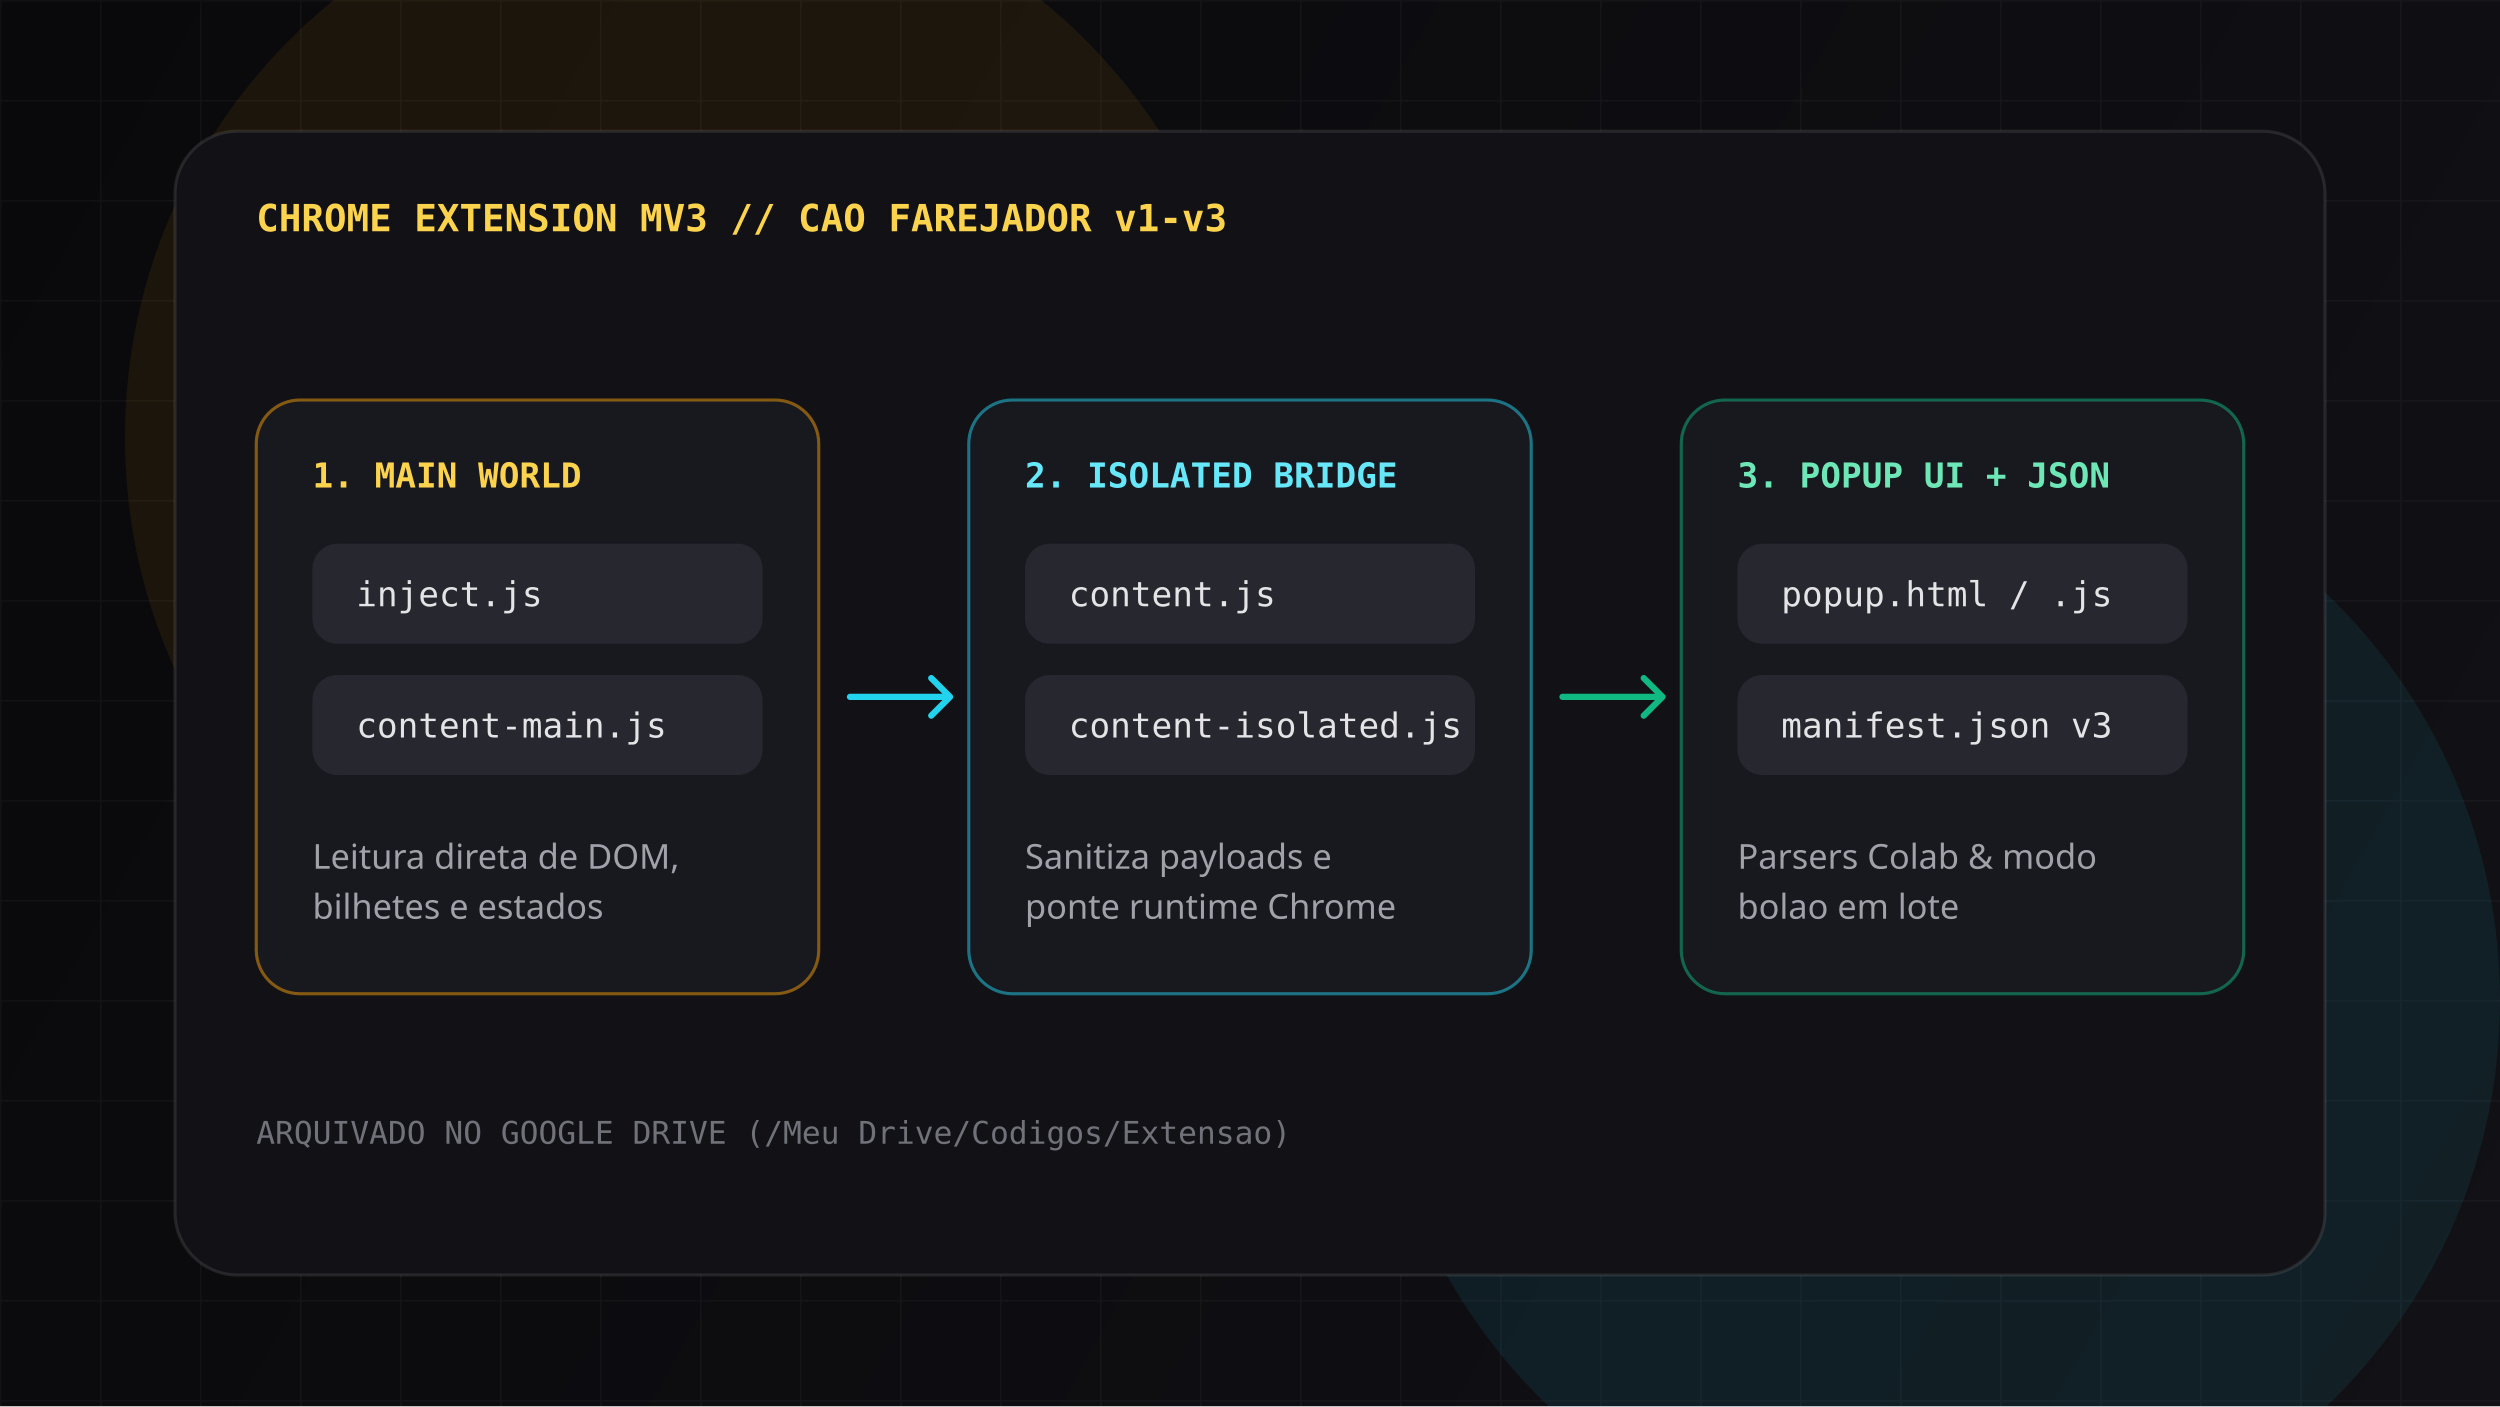
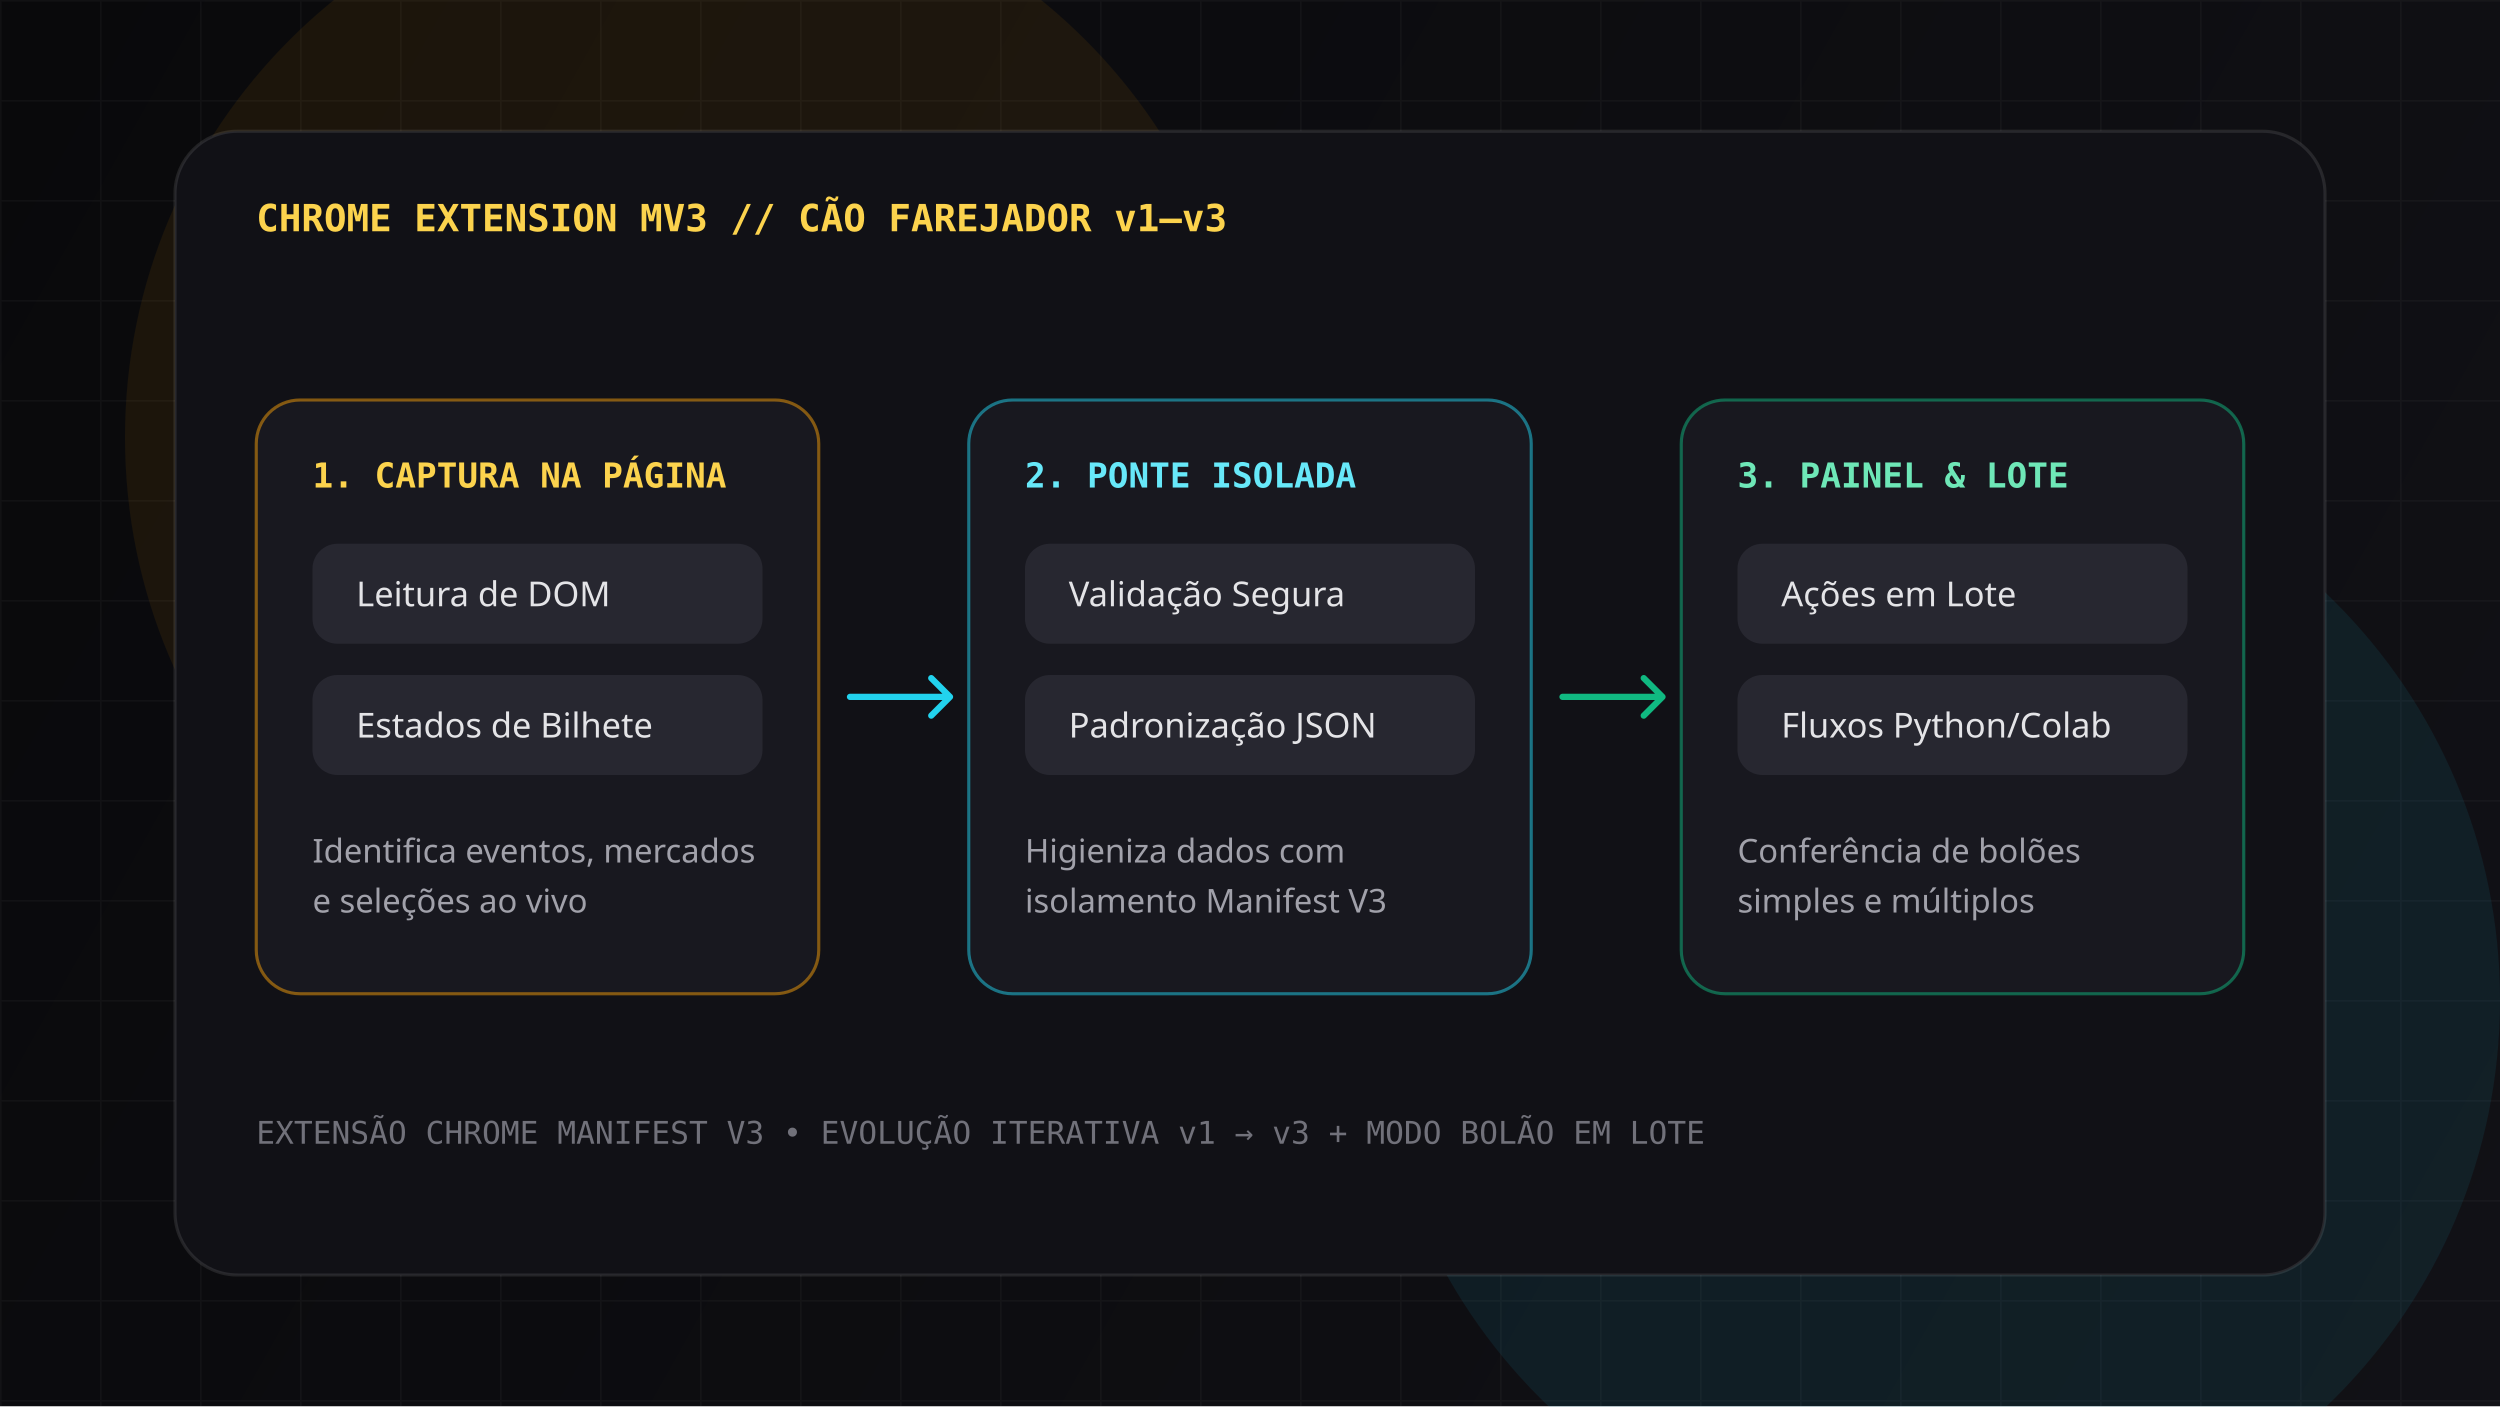
<svg xmlns="http://www.w3.org/2000/svg" viewBox="0 0 800 450" fill="none">
  <defs>
    <linearGradient id="bgGrad" x1="0" y1="0" x2="800" y2="450" gradientUnits="userSpaceOnUse">
      <stop offset="0%" stop-color="#09090b" />
      <stop offset="100%" stop-color="#111116" />
    </linearGradient>
    <pattern id="gridPat" width="32" height="32" patternUnits="userSpaceOnUse">
      <path d="M 32 0 L 0 0 0 32" fill="none" stroke="rgba(255,255,255,0.035)" stroke-width="1" />
    </pattern>
  </defs>
  <rect width="800" height="450" fill="url(#bgGrad)" />
  <rect width="800" height="450" fill="url(#gridPat)" />
  <circle cx="220" cy="140" r="180" fill="rgba(245,158,11,0.08)" />
  <circle cx="620" cy="320" r="180" fill="rgba(34,211,238,0.08)" />
  <rect x="56" y="42" width="688" height="366" rx="20" fill="#111116" stroke="rgba(255,255,255,0.1)" />
-   <text x="82" y="74" fill="#fcd34d" font-family="monospace" font-size="12" font-weight="bold">CHROME EXTENSION MV3  //  CAO FAREJADOR v1-v3</text>
+   <text x="82" y="74" fill="#fcd34d" font-family="monospace" font-size="12" font-weight="bold">CHROME EXTENSION MV3  //  CÃO FAREJADOR v1–v3</text>
  <rect x="82" y="128" width="180" height="190" rx="14" fill="#18181f" stroke="#f59e0b" stroke-opacity="0.5" />
-   <text x="100" y="156" fill="#fcd34d" font-family="monospace" font-size="11" font-weight="bold">1. MAIN WORLD</text>
+   <text x="100" y="156" fill="#fcd34d" font-family="monospace" font-size="11" font-weight="bold">1. CAPTURA NA PÁGINA</text>
  <rect x="100" y="174" width="144" height="32" rx="8" fill="#272730" />
-   <text x="114" y="194" fill="#e4e4e7" font-family="monospace" font-size="11">inject.js</text>
+   <text x="114" y="194" fill="#e4e4e7" font-family="sans-serif" font-size="11">Leitura de DOM</text>
  <rect x="100" y="216" width="144" height="32" rx="8" fill="#272730" />
-   <text x="114" y="236" fill="#e4e4e7" font-family="monospace" font-size="11">content-main.js</text>
-   <text x="100" y="278" fill="#a1a1aa" font-family="sans-serif" font-size="11">Leitura direta de DOM,</text>
-   <text x="100" y="294" fill="#a1a1aa" font-family="sans-serif" font-size="11">bilhetes e estados</text>
+   <text x="114" y="236" fill="#e4e4e7" font-family="sans-serif" font-size="11">Estados de Bilhete</text>
+   <text x="100" y="276" fill="#a1a1aa" font-family="sans-serif" font-size="10.5">Identifica eventos, mercados</text>
+   <text x="100" y="292" fill="#a1a1aa" font-family="sans-serif" font-size="10.5">e seleções ao vivo</text>
  <path d="M 272 223 H 304 M 298 217 L 304 223 L 298 229" stroke="#22d3ee" stroke-width="2" stroke-linecap="round" stroke-linejoin="round" />
  <rect x="310" y="128" width="180" height="190" rx="14" fill="#18181f" stroke="#22d3ee" stroke-opacity="0.5" />
-   <text x="328" y="156" fill="#67e8f9" font-family="monospace" font-size="11" font-weight="bold">2. ISOLATED BRIDGE</text>
+   <text x="328" y="156" fill="#67e8f9" font-family="monospace" font-size="11" font-weight="bold">2. PONTE ISOLADA</text>
  <rect x="328" y="174" width="144" height="32" rx="8" fill="#272730" />
-   <text x="342" y="194" fill="#e4e4e7" font-family="monospace" font-size="11">content.js</text>
+   <text x="342" y="194" fill="#e4e4e7" font-family="sans-serif" font-size="11">Validação Segura</text>
  <rect x="328" y="216" width="144" height="32" rx="8" fill="#272730" />
-   <text x="342" y="236" fill="#e4e4e7" font-family="monospace" font-size="11">content-isolated.js</text>
-   <text x="328" y="278" fill="#a1a1aa" font-family="sans-serif" font-size="11">Sanitiza payloads e</text>
-   <text x="328" y="294" fill="#a1a1aa" font-family="sans-serif" font-size="11">ponte runtime Chrome</text>
+   <text x="342" y="236" fill="#e4e4e7" font-family="sans-serif" font-size="11">Padronização JSON</text>
+   <text x="328" y="276" fill="#a1a1aa" font-family="sans-serif" font-size="10.5">Higieniza dados com</text>
+   <text x="328" y="292" fill="#a1a1aa" font-family="sans-serif" font-size="10.5">isolamento Manifest V3</text>
  <path d="M 500 223 H 532 M 526 217 L 532 223 L 526 229" stroke="#10b981" stroke-width="2" stroke-linecap="round" stroke-linejoin="round" />
  <rect x="538" y="128" width="180" height="190" rx="14" fill="#18181f" stroke="#10b981" stroke-opacity="0.5" />
-   <text x="556" y="156" fill="#6ee7b7" font-family="monospace" font-size="11" font-weight="bold">3. POPUP UI + JSON</text>
+   <text x="556" y="156" fill="#6ee7b7" font-family="monospace" font-size="11" font-weight="bold">3. PAINEL &amp; LOTE</text>
  <rect x="556" y="174" width="144" height="32" rx="8" fill="#272730" />
-   <text x="570" y="194" fill="#e4e4e7" font-family="monospace" font-size="11">popup.html / .js</text>
+   <text x="570" y="194" fill="#e4e4e7" font-family="sans-serif" font-size="11">Ações em Lote</text>
  <rect x="556" y="216" width="144" height="32" rx="8" fill="#272730" />
-   <text x="570" y="236" fill="#e4e4e7" font-family="monospace" font-size="11">manifest.json v3</text>
-   <text x="556" y="278" fill="#a1a1aa" font-family="sans-serif" font-size="11">Parsers Colab &amp; modo</text>
-   <text x="556" y="294" fill="#a1a1aa" font-family="sans-serif" font-size="11">bolao em lote</text>
-   <text x="82" y="366" fill="#71717a" font-family="monospace" font-size="10">ARQUIVADO NO GOOGLE DRIVE (/Meu Drive/Codigos/Extensao)</text>
+   <text x="570" y="236" fill="#e4e4e7" font-family="sans-serif" font-size="11">Fluxos Python/Colab</text>
+   <text x="556" y="276" fill="#a1a1aa" font-family="sans-serif" font-size="10.5">Conferência de bolões</text>
+   <text x="556" y="292" fill="#a1a1aa" font-family="sans-serif" font-size="10.5">simples e múltiplos</text>
+   <text x="82" y="366" fill="#71717a" font-family="monospace" font-size="10">EXTENSÃO CHROME MANIFEST V3 • EVOLUÇÃO ITERATIVA v1 → v3 + MODO BOLÃO EM LOTE</text>
</svg>
